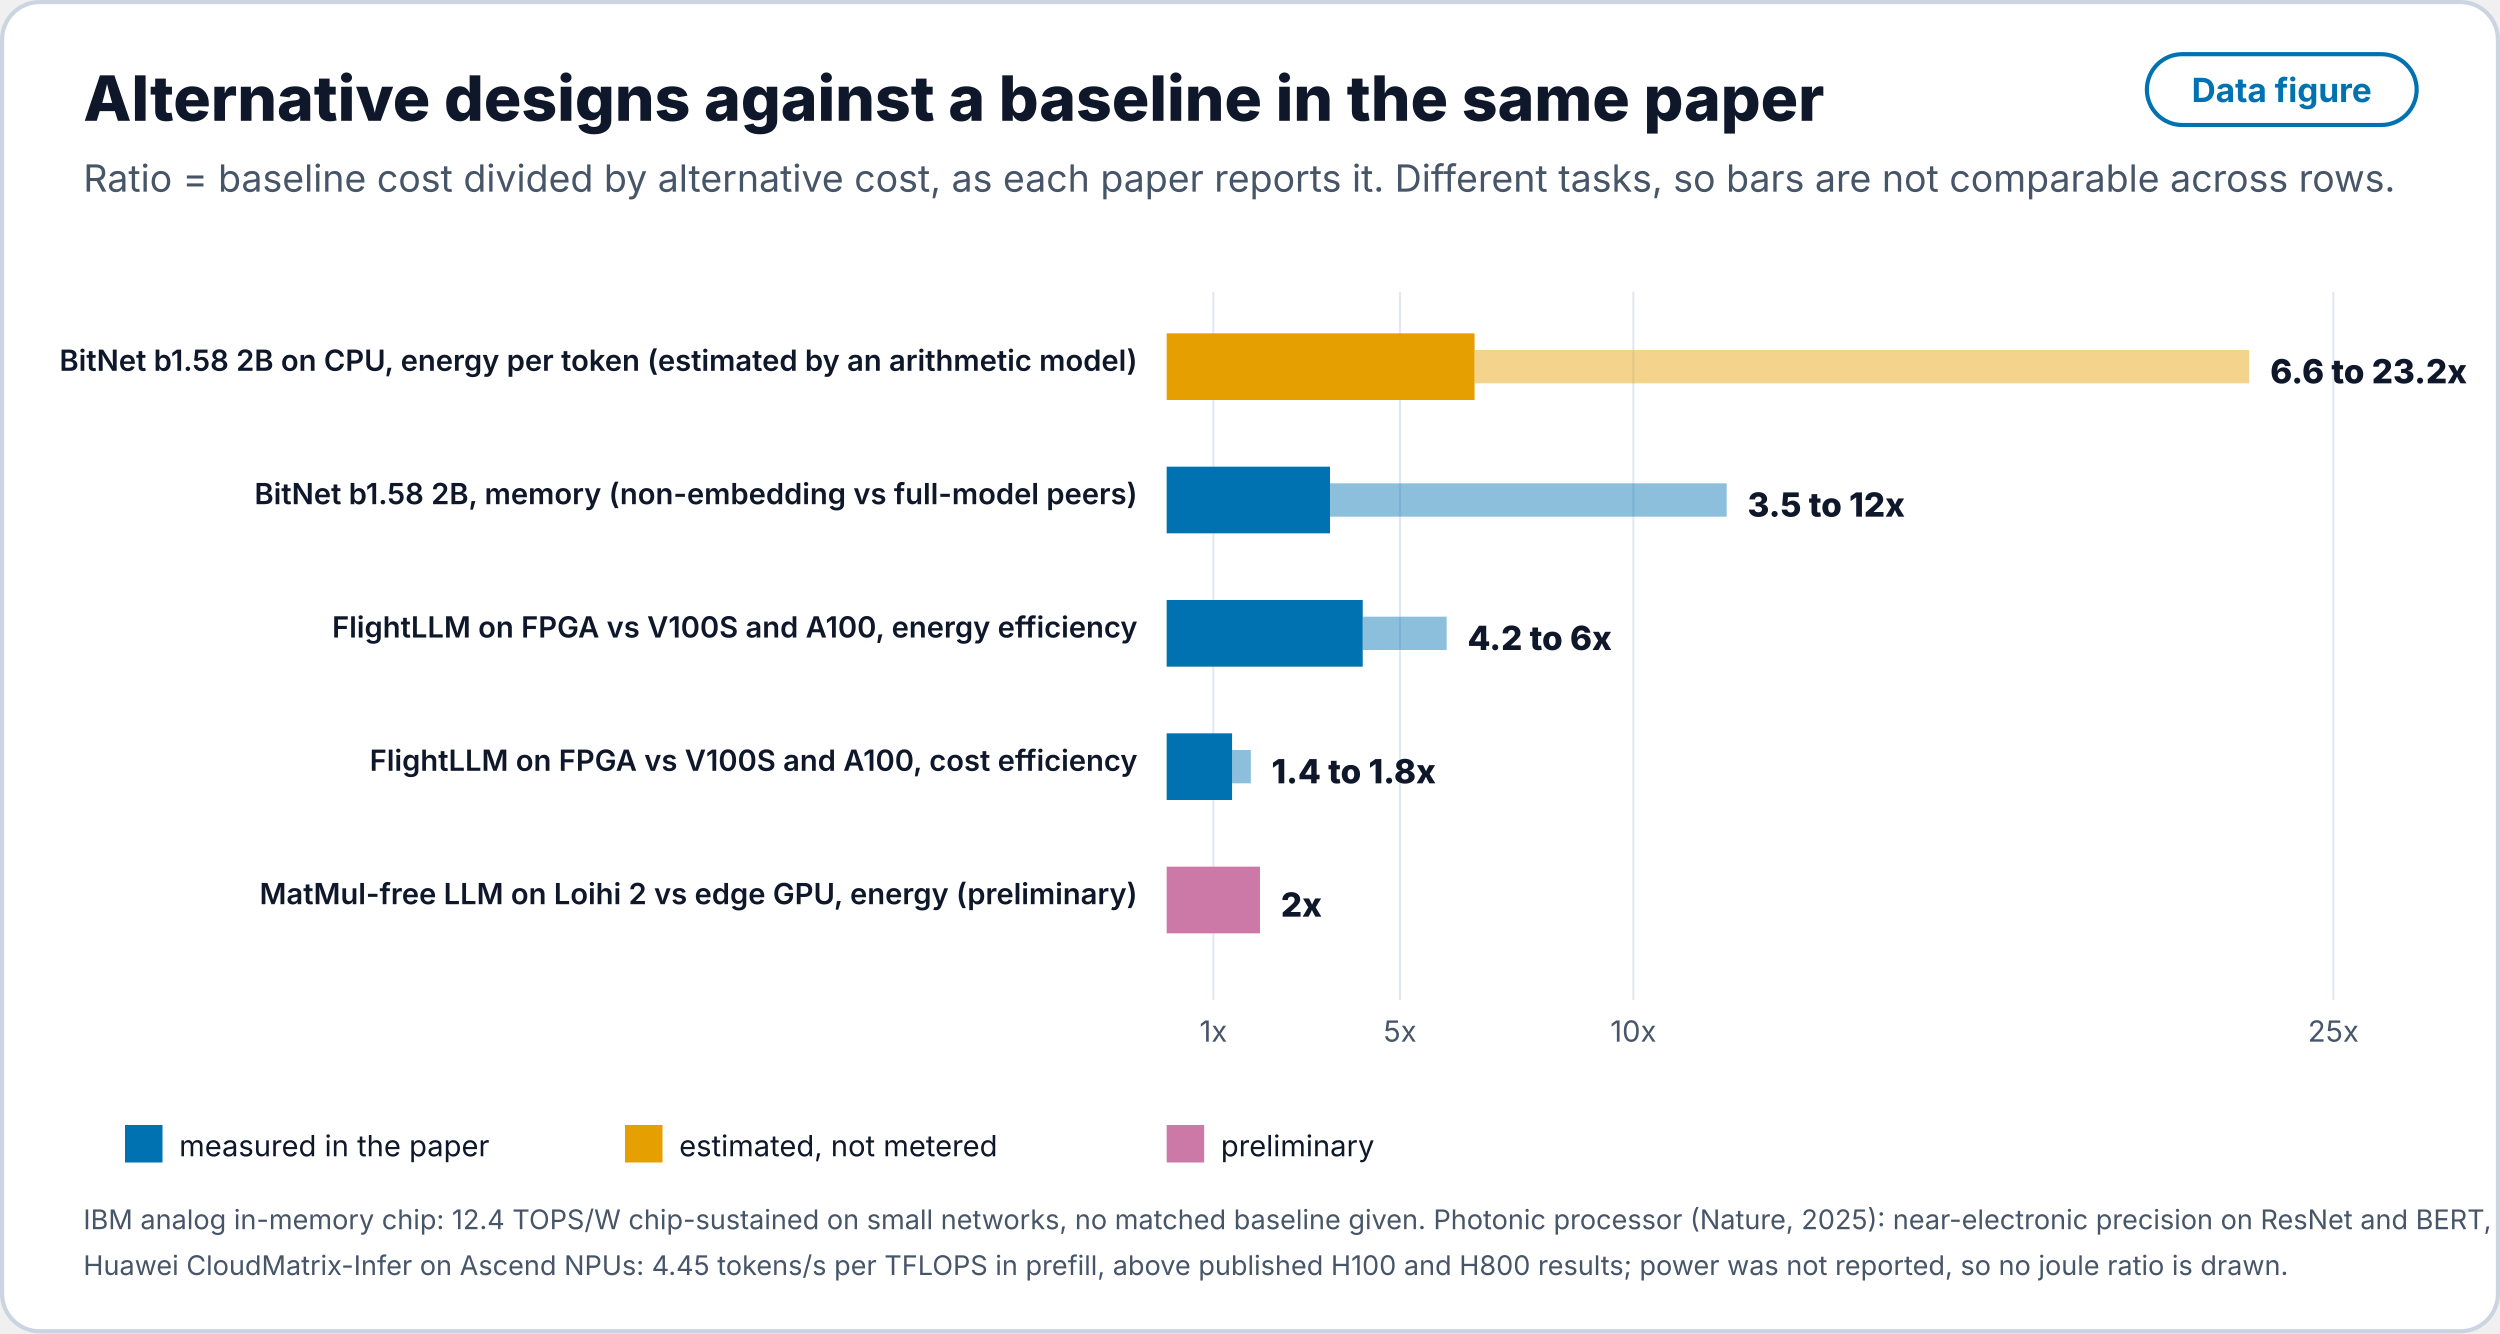
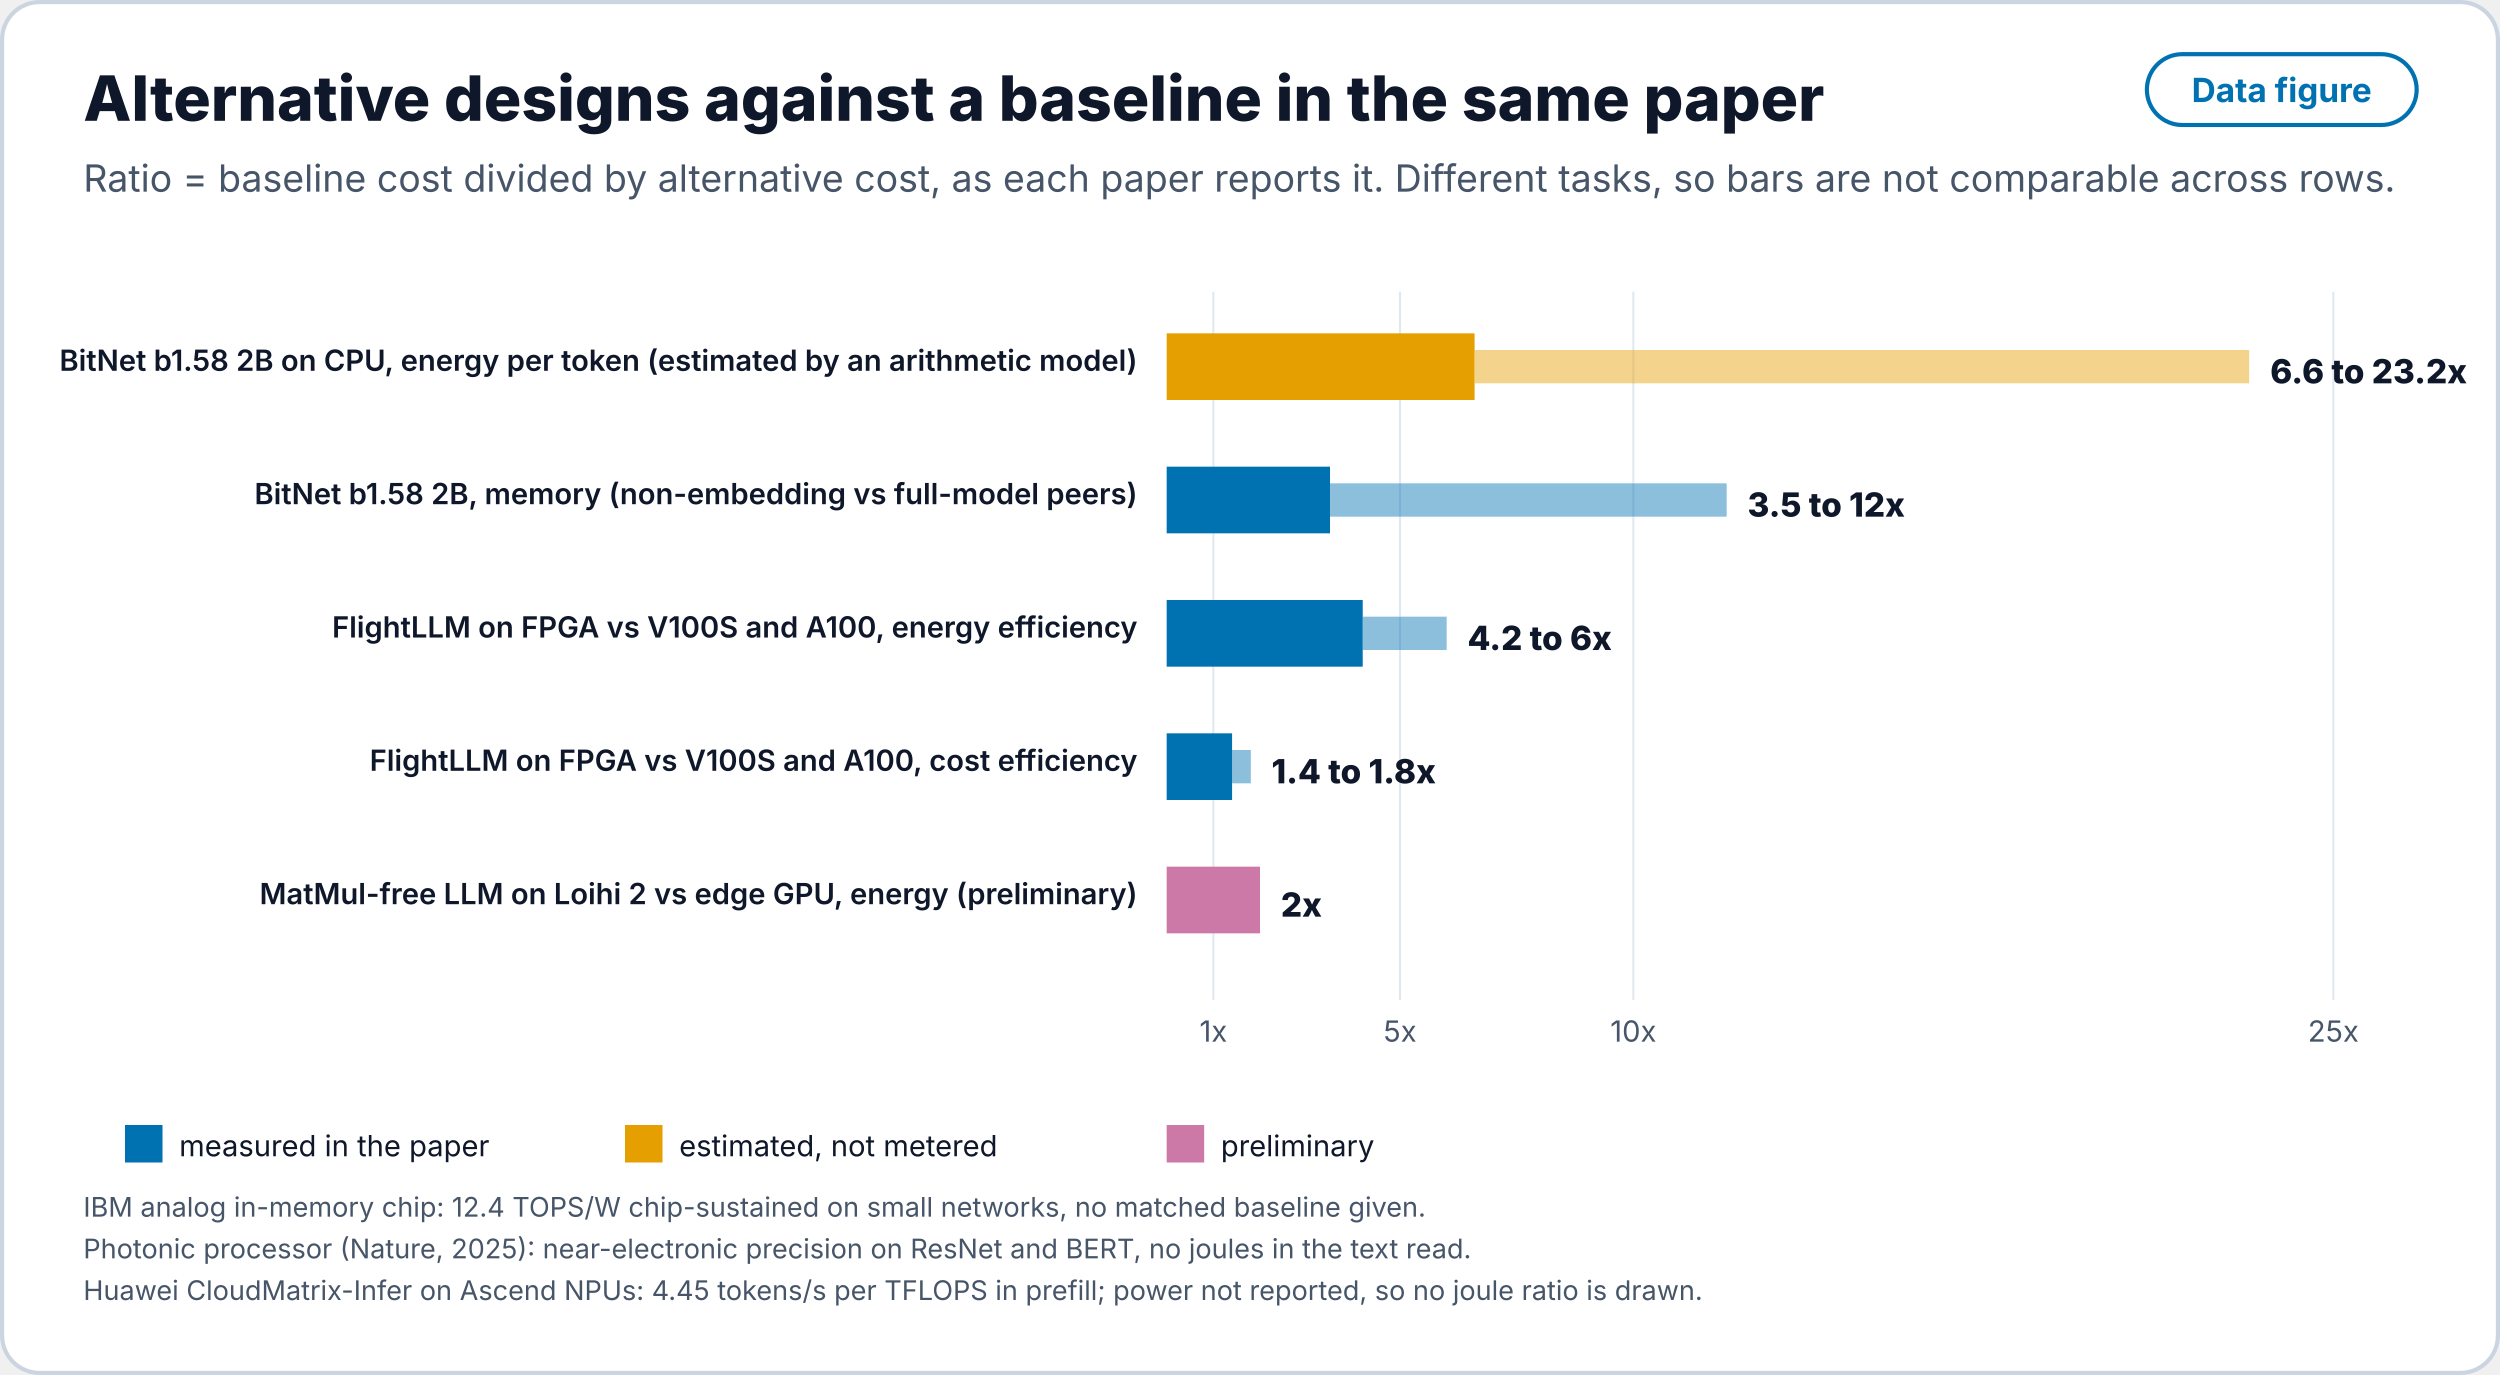
- <svg xmlns="http://www.w3.org/2000/svg" width="1200" height="640" viewBox="0 0 1200 640" role="img" aria-labelledby="t d">
+ <svg xmlns="http://www.w3.org/2000/svg" width="1200" height="660" viewBox="0 0 1200 660" role="img" aria-labelledby="t d">
  <defs>
    <marker id="ah" viewBox="0 0 10 10" refX="9" refY="5" markerWidth="7" markerHeight="7" orient="auto-start-reverse">
      <path d="M0 0 L10 5 L0 10 z" fill="#0f172a" />
    </marker>
  </defs>
-   <rect x="1" y="1" width="1198" height="638" rx="18" fill="#ffffff" stroke="#cbd5e1" stroke-width="2" />
+   <rect x="1" y="1" width="1198" height="658" rx="18" fill="#ffffff" stroke="#cbd5e1" stroke-width="2" />
  <text x="40.0" y="58.0" font-family="Inter, 'DejaVu Sans', Helvetica, Arial, sans-serif" font-size="30" font-weight="800" fill="#0f172a" text-anchor="start">Alternative designs against a baseline in the same paper</text>
  <text x="40.0" y="92.0" font-family="Inter, 'DejaVu Sans', Helvetica, Arial, sans-serif" font-size="18" font-weight="400" fill="#475569" text-anchor="start">Ratio = baseline cost divided by alternative cost, as each paper reports it. Different tasks, so bars are not comparable across rows.</text>
  <rect x="1030.5" y="26" width="129.5" height="34" rx="17" fill="none" stroke="#0072B2" stroke-width="2" />
  <text x="1095.2" y="49.0" font-family="Inter, 'DejaVu Sans', Helvetica, Arial, sans-serif" font-size="16" font-weight="700" fill="#0072B2" text-anchor="middle">Data figure</text>
  <line x1="582.4" y1="140.0" x2="582.4" y2="480.0" stroke="#e2e8f0" stroke-width="1" />
  <text x="582.4" y="500.0" font-family="Inter, 'DejaVu Sans', Helvetica, Arial, sans-serif" font-size="14" font-weight="400" fill="#475569" text-anchor="middle">1x</text>
  <line x1="672.0" y1="140.0" x2="672.0" y2="480.0" stroke="#e2e8f0" stroke-width="1" />
  <text x="672.0" y="500.0" font-family="Inter, 'DejaVu Sans', Helvetica, Arial, sans-serif" font-size="14" font-weight="400" fill="#475569" text-anchor="middle">5x</text>
  <line x1="784.0" y1="140.0" x2="784.0" y2="480.0" stroke="#e2e8f0" stroke-width="1" />
  <text x="784.0" y="500.0" font-family="Inter, 'DejaVu Sans', Helvetica, Arial, sans-serif" font-size="14" font-weight="400" fill="#475569" text-anchor="middle">10x</text>
  <line x1="1120.0" y1="140.0" x2="1120.0" y2="480.0" stroke="#e2e8f0" stroke-width="1" />
  <text x="1120.0" y="500.0" font-family="Inter, 'DejaVu Sans', Helvetica, Arial, sans-serif" font-size="14" font-weight="400" fill="#475569" text-anchor="middle">25x</text>
  <text x="546.0" y="178.0" font-family="Inter, 'DejaVu Sans', Helvetica, Arial, sans-serif" font-size="14" font-weight="600" fill="#0f172a" text-anchor="end">BitNet b1.58 2B on CPU, energy per token (estimated by an arithmetic model)</text>
  <rect x="560.0" y="160.0" width="147.8" height="32.0" rx="0" fill="#E69F00" stroke="none" stroke-width="2" opacity="1" />
  <rect x="707.8" y="168.0" width="371.8" height="16.0" rx="0" fill="#E69F00" stroke="none" stroke-width="2" opacity="0.45" />
  <text x="1089.7" y="184.0" font-family="Inter, 'DejaVu Sans', Helvetica, Arial, sans-serif" font-size="16" font-weight="800" fill="#0f172a" text-anchor="start">6.6 to 23.2x</text>
  <text x="546.0" y="242.0" font-family="Inter, 'DejaVu Sans', Helvetica, Arial, sans-serif" font-size="14" font-weight="600" fill="#0f172a" text-anchor="end">BitNet b1.58 2B, memory (non-embedding vs full-model peers)</text>
  <rect x="560.0" y="224.0" width="78.4" height="32.0" rx="0" fill="#0072B2" stroke="none" stroke-width="2" opacity="1" />
  <rect x="638.4" y="232.0" width="190.4" height="16.0" rx="0" fill="#0072B2" stroke="none" stroke-width="2" opacity="0.45" />
  <text x="838.8" y="248.0" font-family="Inter, 'DejaVu Sans', Helvetica, Arial, sans-serif" font-size="16" font-weight="800" fill="#0f172a" text-anchor="start">3.5 to 12x</text>
  <text x="546.0" y="306.0" font-family="Inter, 'DejaVu Sans', Helvetica, Arial, sans-serif" font-size="14" font-weight="600" fill="#0f172a" text-anchor="end">FlightLLM on FPGA vs V100S and A100, energy efficiency</text>
  <rect x="560.0" y="288.0" width="94.1" height="32.0" rx="0" fill="#0072B2" stroke="none" stroke-width="2" opacity="1" />
  <rect x="654.1" y="296.0" width="40.3" height="16.0" rx="0" fill="#0072B2" stroke="none" stroke-width="2" opacity="0.45" />
  <text x="704.4" y="312.0" font-family="Inter, 'DejaVu Sans', Helvetica, Arial, sans-serif" font-size="16" font-weight="800" fill="#0f172a" text-anchor="start">4.2 to 6x</text>
  <text x="546.0" y="370.0" font-family="Inter, 'DejaVu Sans', Helvetica, Arial, sans-serif" font-size="14" font-weight="600" fill="#0f172a" text-anchor="end">FlightLLM on FPGA vs V100S and A100, cost efficiency</text>
  <rect x="560.0" y="352.0" width="31.4" height="32.0" rx="0" fill="#0072B2" stroke="none" stroke-width="2" opacity="1" />
  <rect x="591.4" y="360.0" width="9.0" height="16.0" rx="0" fill="#0072B2" stroke="none" stroke-width="2" opacity="0.45" />
  <text x="610.3" y="376.0" font-family="Inter, 'DejaVu Sans', Helvetica, Arial, sans-serif" font-size="16" font-weight="800" fill="#0f172a" text-anchor="start">1.4 to 1.8x</text>
  <text x="546.0" y="434.0" font-family="Inter, 'DejaVu Sans', Helvetica, Arial, sans-serif" font-size="14" font-weight="600" fill="#0f172a" text-anchor="end">MatMul-free LLM on Loihi 2 vs edge GPU, energy (preliminary)</text>
  <rect x="560.0" y="416.0" width="44.8" height="32.0" rx="0" fill="#CC79A7" stroke="none" stroke-width="2" opacity="1" />
  <text x="614.8" y="440.0" font-family="Inter, 'DejaVu Sans', Helvetica, Arial, sans-serif" font-size="16" font-weight="800" fill="#0f172a" text-anchor="start">2x</text>
  <rect x="60.0" y="540.0" width="18.0" height="18.0" rx="0" fill="#0072B2" stroke="none" stroke-width="2" opacity="1" />
  <text x="86.0" y="555.0" font-family="Inter, 'DejaVu Sans', Helvetica, Arial, sans-serif" font-size="14" font-weight="400" fill="#0f172a" text-anchor="start">measured in the paper</text>
  <rect x="300.0" y="540.0" width="18.0" height="18.0" rx="0" fill="#E69F00" stroke="none" stroke-width="2" opacity="1" />
  <text x="326.0" y="555.0" font-family="Inter, 'DejaVu Sans', Helvetica, Arial, sans-serif" font-size="14" font-weight="400" fill="#0f172a" text-anchor="start">estimated, not metered</text>
  <rect x="560.0" y="540.0" width="18.0" height="18.0" rx="0" fill="#CC79A7" stroke="none" stroke-width="2" opacity="1" />
  <text x="586.0" y="555.0" font-family="Inter, 'DejaVu Sans', Helvetica, Arial, sans-serif" font-size="14" font-weight="400" fill="#0f172a" text-anchor="start">preliminary</text>
-   <text x="40.0" y="590.0" font-family="Inter, 'DejaVu Sans', Helvetica, Arial, sans-serif" font-size="13" font-weight="400" fill="#475569" text-anchor="start">IBM analog in-memory chip: 12.4 TOPS/W chip-sustained on small networks, no matched baseline given. Photonic processor (Nature, 2025): near-electronic precision on ResNet and BERT, no joules in the text read.</text>
-   <text x="40.0" y="612.0" font-family="Inter, 'DejaVu Sans', Helvetica, Arial, sans-serif" font-size="13" font-weight="400" fill="#475569" text-anchor="start">Huawei CloudMatrix-Infer on Ascend NPUs: 4.45 tokens/s per TFLOPS in prefill, above published H100 and H800 results; power was not reported, so no joule ratio is drawn.</text>
+   <text x="40.0" y="584.0" font-family="Inter, 'DejaVu Sans', Helvetica, Arial, sans-serif" font-size="13" font-weight="400" fill="#475569" text-anchor="start">IBM analog in-memory chip: 12.4 TOPS/W chip-sustained on small networks, no matched baseline given.</text>
+   <text x="40.0" y="604.0" font-family="Inter, 'DejaVu Sans', Helvetica, Arial, sans-serif" font-size="13" font-weight="400" fill="#475569" text-anchor="start">Photonic processor (Nature, 2025): near-electronic precision on ResNet and BERT, no joules in the text read.</text>
+   <text x="40.0" y="624.0" font-family="Inter, 'DejaVu Sans', Helvetica, Arial, sans-serif" font-size="13" font-weight="400" fill="#475569" text-anchor="start">Huawei CloudMatrix-Infer on Ascend NPUs: 4.45 tokens/s per TFLOPS in prefill; power not reported, so no joule ratio is drawn.</text>
</svg>
